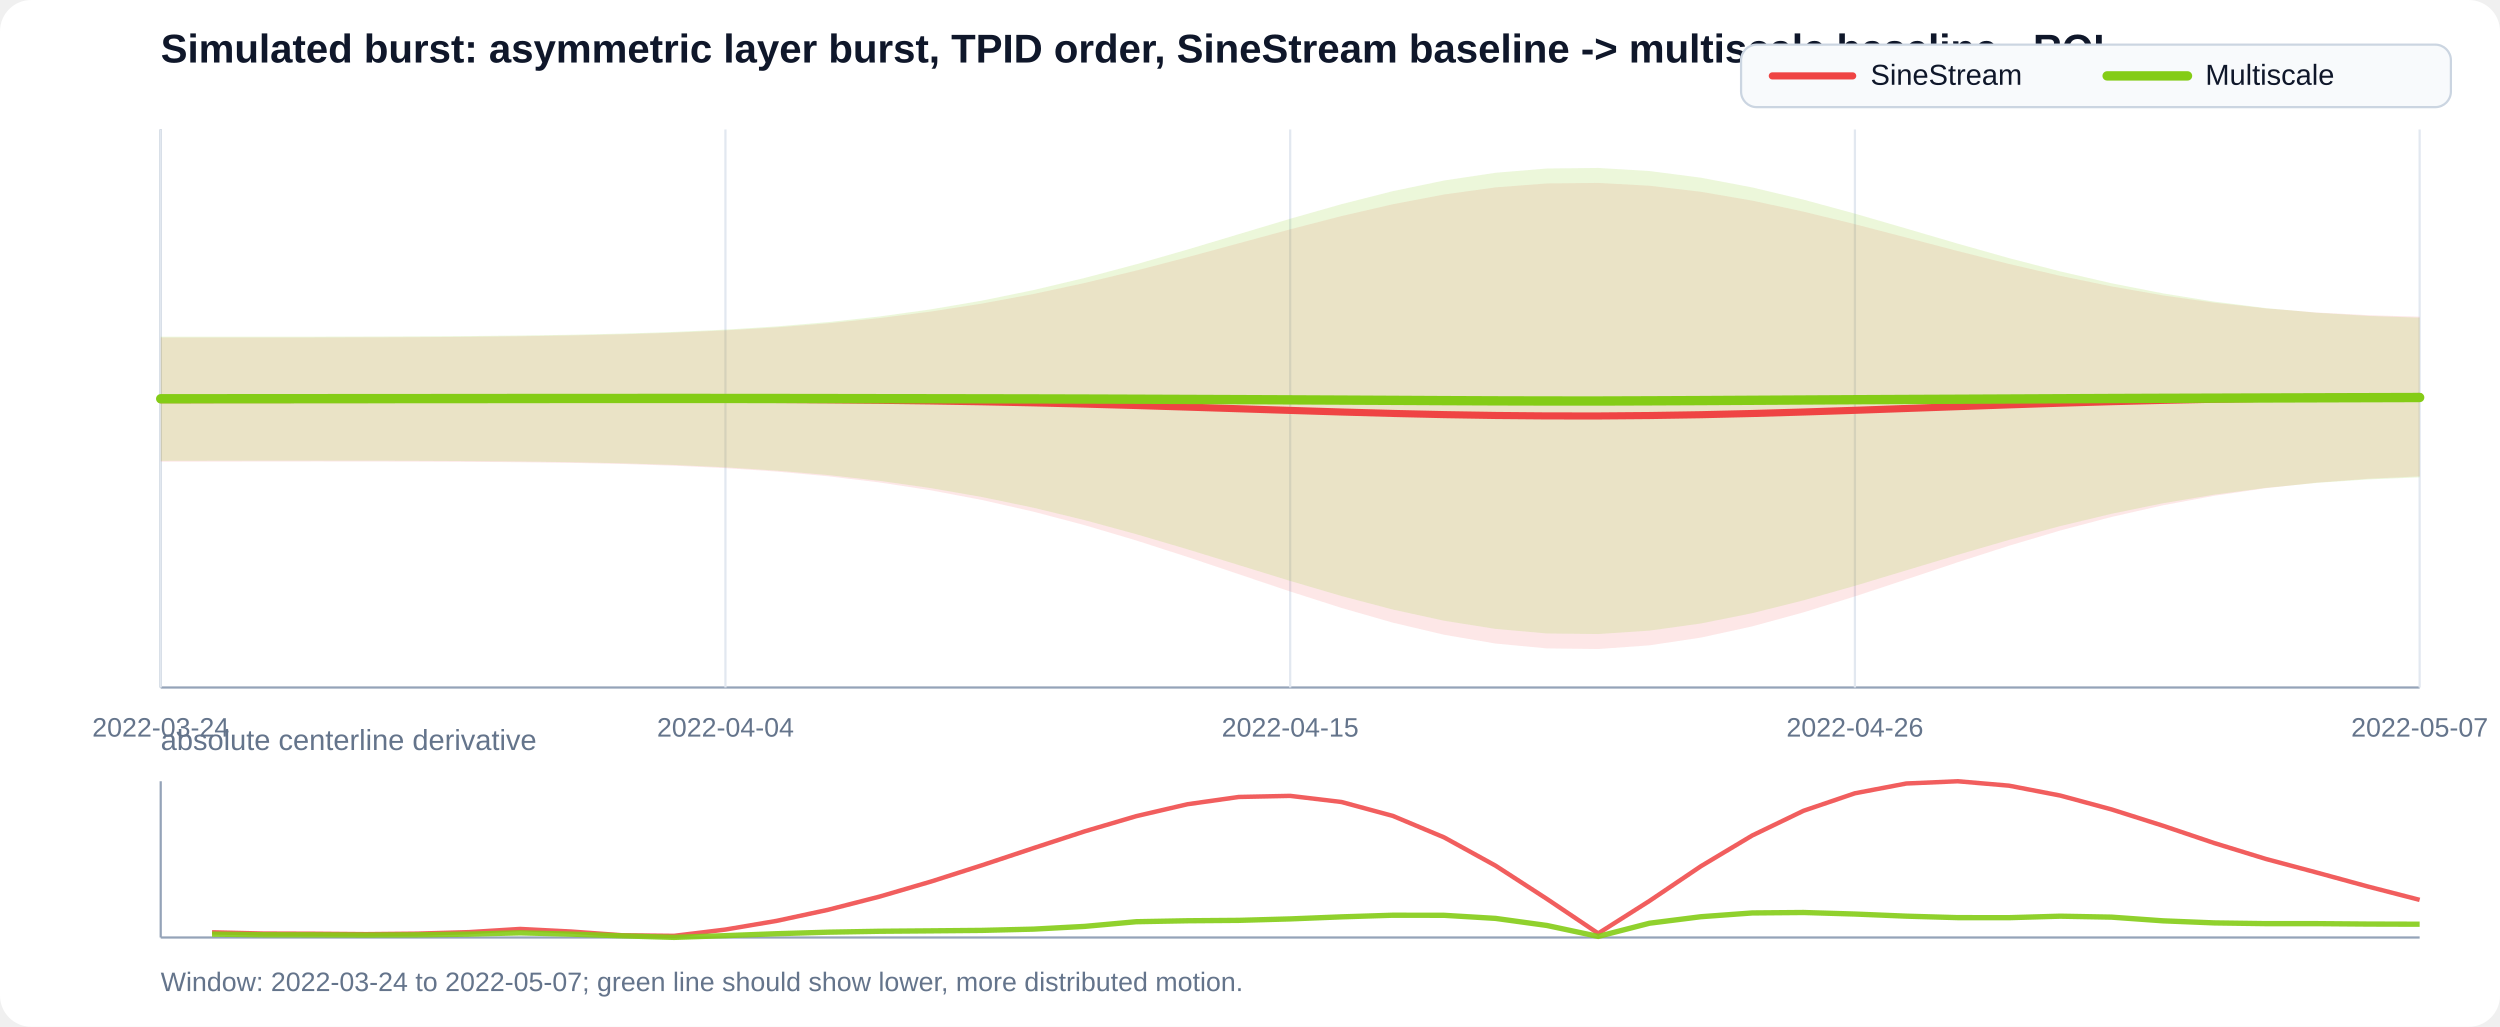
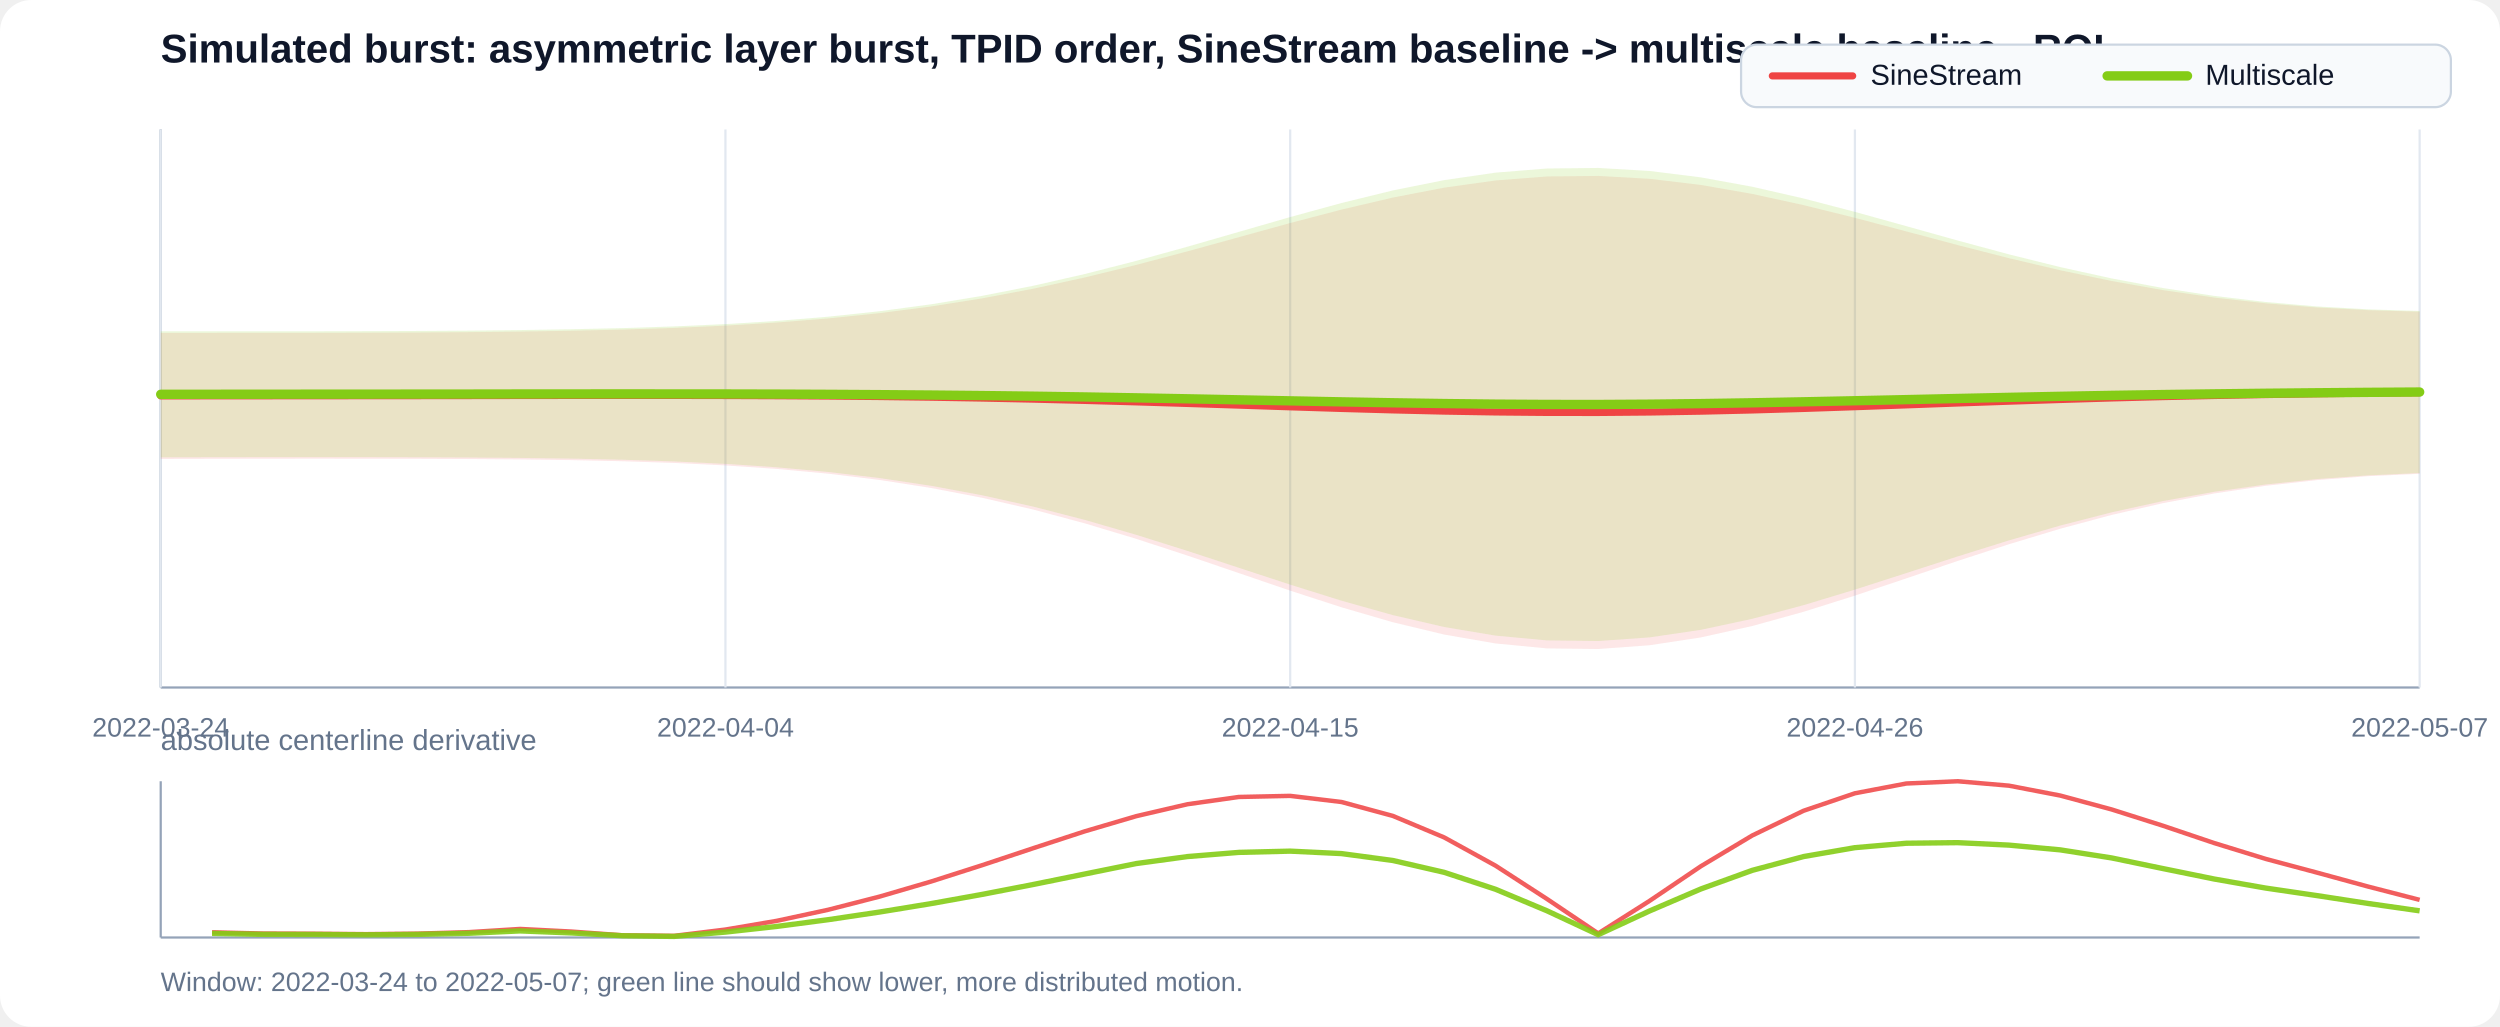
<svg xmlns="http://www.w3.org/2000/svg" width="1120" height="460" viewBox="0 0 1120 460" role="img" aria-label="Simulated burst: asymmetric layer burst, TPID order, SineStream baseline -&gt; multiscale baseline - ROI">
  <style>text{font-family:Arial, Helvetica, sans-serif;fill:#0f172a} .muted{fill:#64748b} .axis{stroke:#94a3b8;stroke-width:1} .grid{stroke:#e2e8f0;stroke-width:1} .before{stroke:#ef4444} .after{stroke:#84cc16}</style>
  <rect x="0" y="0" width="1120" height="460" rx="14" fill="#ffffff" />
  <text x="72" y="28" font-size="18" font-weight="700">Simulated burst: asymmetric layer burst, TPID order, SineStream baseline -&gt; multiscale baseline - ROI</text>
  <g transform="translate(780,20)">
    <rect x="0" y="0" width="318" height="28" rx="7" fill="#f8fafc" stroke="#cbd5e1" />
    <line x1="14" x2="50" y1="14" y2="14" stroke="#ef4444" stroke-width="3.2" stroke-linecap="round" />
    <text x="58" y="18" font-size="13">SineStream</text>
    <line x1="164" x2="200" y1="14" y2="14" stroke="#84cc16" stroke-width="4.2" stroke-linecap="round" />
    <text x="208" y="18" font-size="13">Multiscale</text>
  </g>
  <line class="axis" x1="72" x2="1084" y1="308" y2="308" />
  <line class="axis" x1="72" x2="72" y1="58" y2="308" />
  <g>
    <line class="grid" x1="72.00" x2="72.00" y1="58" y2="308" />
    <text class="muted" x="72.00" y="330" font-size="12" text-anchor="middle">2022-03-24</text>
  </g>
  <g>
    <line class="grid" x1="325.00" x2="325.00" y1="58" y2="308" />
    <text class="muted" x="325.00" y="330" font-size="12" text-anchor="middle">2022-04-04</text>
  </g>
  <g>
    <line class="grid" x1="578.00" x2="578.00" y1="58" y2="308" />
    <text class="muted" x="578.00" y="330" font-size="12" text-anchor="middle">2022-04-15</text>
  </g>
  <g>
    <line class="grid" x1="831.00" x2="831.00" y1="58" y2="308" />
    <text class="muted" x="831.00" y="330" font-size="12" text-anchor="middle">2022-04-26</text>
  </g>
  <g>
    <line class="grid" x1="1084.00" x2="1084.00" y1="58" y2="308" />
    <text class="muted" x="1084.00" y="330" font-size="12" text-anchor="middle">2022-05-07</text>
  </g>
-   <path d="M72.00,151.23 L95.00,151.23 L118.00,151.22 L141.00,151.20 L164.00,151.15 L187.00,151.06 L210.00,150.91 L233.00,150.65 L256.00,150.29 L279.00,149.77 L302.00,149.03 L325.00,148.02 L348.00,146.65 L371.00,144.84 L394.00,142.51 L417.00,139.58 L440.00,135.99 L463.00,131.71 L486.00,126.76 L509.00,121.22 L532.00,115.23 L555.00,108.98 L578.00,102.74 L601.00,96.80 L624.00,91.50 L647.00,87.12 L670.00,83.95 L693.00,82.19 L716.00,81.95 L739.00,83.22 L762.00,85.93 L785.00,89.89 L808.00,94.83 L831.00,100.45 L854.00,106.43 L877.00,112.46 L900.00,118.25 L923.00,123.59 L946.00,128.33 L969.00,132.35 L992.00,135.63 L1015.00,138.17 L1038.00,140.01 L1061.00,141.21 L1084.00,141.87 L1084.00,213.40 L1061.00,214.46 L1038.00,216.20 L1015.00,218.72 L992.00,222.09 L969.00,226.37 L946.00,231.58 L923.00,237.66 L900.00,244.50 L877.00,251.90 L854.00,259.57 L831.00,267.18 L808.00,274.32 L785.00,280.60 L762.00,285.64 L739.00,289.10 L716.00,290.76 L693.00,290.48 L670.00,288.31 L647.00,284.38 L624.00,278.95 L601.00,272.36 L578.00,264.99 L555.00,257.26 L532.00,249.53 L509.00,242.12 L486.00,235.30 L463.00,229.23 L440.00,224.01 L417.00,219.65 L394.00,216.13 L371.00,213.37 L348.00,211.27 L325.00,209.73 L302.00,208.63 L279.00,207.88 L256.00,207.38 L233.00,207.08 L210.00,206.91 L187.00,206.81 L164.00,206.76 L141.00,206.75 L118.00,206.77 L95.00,206.80 L72.00,206.85 Z" fill="#ef4444" opacity="0.13" />
-   <path d="M72.00,150.84 L95.00,150.84 L118.00,150.84 L141.00,150.82 L164.00,150.78 L187.00,150.70 L210.00,150.56 L233.00,150.32 L256.00,149.97 L279.00,149.45 L302.00,148.70 L325.00,147.66 L348.00,146.22 L371.00,144.30 L394.00,141.79 L417.00,138.59 L440.00,134.66 L463.00,129.95 L486.00,124.50 L509.00,118.40 L532.00,111.79 L555.00,104.89 L578.00,98.00 L601.00,91.46 L624.00,85.63 L647.00,80.85 L670.00,77.40 L693.00,75.49 L716.00,75.24 L739.00,76.63 L762.00,79.61 L785.00,83.97 L808.00,89.45 L831.00,95.71 L854.00,102.39 L877.00,109.13 L900.00,115.63 L923.00,121.60 L946.00,126.91 L969.00,131.43 L992.00,135.14 L1015.00,138.02 L1038.00,140.12 L1061.00,141.53 L1084.00,142.32 L1084.00,213.85 L1061.00,214.77 L1038.00,216.32 L1015.00,218.57 L992.00,221.60 L969.00,225.46 L946.00,230.16 L923.00,235.68 L900.00,241.88 L877.00,248.58 L854.00,255.53 L831.00,262.44 L808.00,268.94 L785.00,274.69 L762.00,279.31 L739.00,282.51 L716.00,284.05 L693.00,283.79 L670.00,281.75 L647.00,278.10 L624.00,273.08 L601.00,267.02 L578.00,260.26 L555.00,253.17 L532.00,246.09 L509.00,239.31 L486.00,233.04 L463.00,227.47 L440.00,222.68 L417.00,218.67 L394.00,215.41 L371.00,212.83 L348.00,210.85 L325.00,209.37 L302.00,208.31 L279.00,207.56 L256.00,207.06 L233.00,206.74 L210.00,206.56 L187.00,206.45 L164.00,206.39 L141.00,206.38 L118.00,206.39 L95.00,206.42 L72.00,206.46 Z" fill="#84cc16" opacity="0.16" />
-   <path d="M72.00,179.04 L95.00,179.02 L118.00,179.00 L141.00,178.98 L164.00,178.96 L187.00,178.94 L210.00,178.91 L233.00,178.86 L256.00,178.83 L279.00,178.82 L302.00,178.83 L325.00,178.87 L348.00,178.96 L371.00,179.11 L394.00,179.32 L417.00,179.62 L440.00,180.00 L463.00,180.47 L486.00,181.03 L509.00,181.67 L532.00,182.38 L555.00,183.12 L578.00,183.86 L601.00,184.58 L624.00,185.22 L647.00,185.75 L670.00,186.13 L693.00,186.33 L716.00,186.35 L739.00,186.16 L762.00,185.79 L785.00,185.25 L808.00,184.58 L831.00,183.82 L854.00,183.00 L877.00,182.18 L900.00,181.38 L923.00,180.63 L946.00,179.95 L969.00,179.36 L992.00,178.86 L1015.00,178.45 L1038.00,178.11 L1061.00,177.84 L1084.00,177.64" fill="none" class="before" stroke-width="3.2" stroke-linejoin="round" stroke-linecap="round" />
-   <path d="M72.00,178.65 L95.00,178.63 L118.00,178.62 L141.00,178.60 L164.00,178.59 L187.00,178.57 L210.00,178.56 L233.00,178.53 L256.00,178.51 L279.00,178.51 L302.00,178.50 L325.00,178.51 L348.00,178.53 L371.00,178.56 L394.00,178.60 L417.00,178.63 L440.00,178.67 L463.00,178.71 L486.00,178.77 L509.00,178.85 L532.00,178.94 L555.00,179.03 L578.00,179.13 L601.00,179.24 L624.00,179.36 L647.00,179.48 L670.00,179.58 L693.00,179.64 L716.00,179.65 L739.00,179.57 L762.00,179.46 L785.00,179.33 L808.00,179.20 L831.00,179.07 L854.00,178.96 L877.00,178.86 L900.00,178.75 L923.00,178.64 L946.00,178.53 L969.00,178.44 L992.00,178.37 L1015.00,178.29 L1038.00,178.22 L1061.00,178.15 L1084.00,178.08" fill="none" class="after" stroke-width="4.2" stroke-linejoin="round" stroke-linecap="round" />
+   <path d="M72.00,149.14 L95.00,149.14 L118.00,149.13 L141.00,149.11 L164.00,149.06 L187.00,148.97 L210.00,148.81 L233.00,148.55 L256.00,148.18 L279.00,147.65 L302.00,146.91 L325.00,145.88 L348.00,144.49 L371.00,142.66 L394.00,140.29 L417.00,137.32 L440.00,133.67 L463.00,129.33 L486.00,124.30 L509.00,118.68 L532.00,112.60 L555.00,106.26 L578.00,99.92 L601.00,93.90 L624.00,88.51 L647.00,84.07 L670.00,80.85 L693.00,79.06 L716.00,78.82 L739.00,80.11 L762.00,82.86 L785.00,86.88 L808.00,91.90 L831.00,97.60 L854.00,103.67 L877.00,109.79 L900.00,115.67 L923.00,121.09 L946.00,125.89 L969.00,129.98 L992.00,133.31 L1015.00,135.89 L1038.00,137.75 L1061.00,138.97 L1084.00,139.64 L1084.00,212.25 L1061.00,213.32 L1038.00,215.09 L1015.00,217.64 L992.00,221.06 L969.00,225.41 L946.00,230.69 L923.00,236.87 L900.00,243.81 L877.00,251.32 L854.00,259.11 L831.00,266.83 L808.00,274.08 L785.00,280.45 L762.00,285.56 L739.00,289.07 L716.00,290.76 L693.00,290.48 L670.00,288.27 L647.00,284.28 L624.00,278.77 L601.00,272.08 L578.00,264.61 L555.00,256.75 L532.00,248.91 L509.00,241.39 L486.00,234.47 L463.00,228.31 L440.00,223.01 L417.00,218.59 L394.00,215.01 L371.00,212.21 L348.00,210.08 L325.00,208.51 L302.00,207.40 L279.00,206.64 L256.00,206.13 L233.00,205.82 L210.00,205.65 L187.00,205.55 L164.00,205.51 L141.00,205.49 L118.00,205.51 L95.00,205.55 L72.00,205.60 Z" fill="#ef4444" opacity="0.13" />
+   <path d="M72.00,148.42 L95.00,148.42 L118.00,148.42 L141.00,148.40 L164.00,148.36 L187.00,148.27 L210.00,148.12 L233.00,147.87 L256.00,147.50 L279.00,146.98 L302.00,146.23 L325.00,145.19 L348.00,143.77 L371.00,141.88 L394.00,139.43 L417.00,136.34 L440.00,132.54 L463.00,128.00 L486.00,122.75 L509.00,116.87 L532.00,110.51 L555.00,103.87 L578.00,97.24 L601.00,90.94 L624.00,85.31 L647.00,80.69 L670.00,77.34 L693.00,75.49 L716.00,75.24 L739.00,76.59 L762.00,79.46 L785.00,83.66 L808.00,88.92 L831.00,94.92 L854.00,101.31 L877.00,107.75 L900.00,113.95 L923.00,119.66 L946.00,124.73 L969.00,129.04 L992.00,132.57 L1015.00,135.30 L1038.00,137.29 L1061.00,138.60 L1084.00,139.33 L1084.00,211.93 L1061.00,212.95 L1038.00,214.62 L1015.00,217.06 L992.00,220.32 L969.00,224.47 L946.00,229.53 L923.00,235.44 L900.00,242.10 L877.00,249.29 L854.00,256.74 L831.00,264.14 L808.00,271.10 L785.00,277.23 L762.00,282.16 L739.00,285.55 L716.00,287.18 L693.00,286.90 L670.00,284.76 L647.00,280.90 L624.00,275.57 L601.00,269.12 L578.00,261.92 L555.00,254.37 L532.00,246.82 L509.00,239.59 L486.00,232.92 L463.00,226.99 L440.00,221.88 L417.00,217.61 L394.00,214.16 L371.00,211.44 L348.00,209.36 L325.00,207.82 L302.00,206.72 L279.00,205.96 L256.00,205.45 L233.00,205.14 L210.00,204.96 L187.00,204.85 L164.00,204.80 L141.00,204.79 L118.00,204.80 L95.00,204.83 L72.00,204.88 Z" fill="#84cc16" opacity="0.16" />
+   <path d="M72.00,177.37 L95.00,177.34 L118.00,177.32 L141.00,177.30 L164.00,177.28 L187.00,177.26 L210.00,177.23 L233.00,177.19 L256.00,177.16 L279.00,177.14 L302.00,177.15 L325.00,177.20 L348.00,177.29 L371.00,177.43 L394.00,177.65 L417.00,177.95 L440.00,178.34 L463.00,178.82 L486.00,179.39 L509.00,180.04 L532.00,180.75 L555.00,181.50 L578.00,182.26 L601.00,182.99 L624.00,183.64 L647.00,184.18 L670.00,184.56 L693.00,184.77 L716.00,184.79 L739.00,184.59 L762.00,184.21 L785.00,183.67 L808.00,182.99 L831.00,182.21 L854.00,181.39 L877.00,180.55 L900.00,179.74 L923.00,178.98 L946.00,178.29 L969.00,177.69 L992.00,177.19 L1015.00,176.77 L1038.00,176.42 L1061.00,176.15 L1084.00,175.94" fill="none" class="before" stroke-width="3.2" stroke-linejoin="round" stroke-linecap="round" />
+   <path d="M72.00,176.65 L95.00,176.63 L118.00,176.61 L141.00,176.59 L164.00,176.58 L187.00,176.56 L210.00,176.54 L233.00,176.50 L256.00,176.48 L279.00,176.47 L302.00,176.48 L325.00,176.50 L348.00,176.56 L371.00,176.66 L394.00,176.80 L417.00,176.98 L440.00,177.21 L463.00,177.49 L486.00,177.83 L509.00,178.23 L532.00,178.66 L555.00,179.12 L578.00,179.58 L601.00,180.03 L624.00,180.44 L647.00,180.79 L670.00,181.05 L693.00,181.19 L716.00,181.21 L739.00,181.07 L762.00,180.81 L785.00,180.45 L808.00,180.01 L831.00,179.53 L854.00,179.03 L877.00,178.52 L900.00,178.02 L923.00,177.55 L946.00,177.13 L969.00,176.76 L992.00,176.45 L1015.00,176.18 L1038.00,175.96 L1061.00,175.77 L1084.00,175.63" fill="none" class="after" stroke-width="4.2" stroke-linejoin="round" stroke-linecap="round" />
  <text class="muted" x="72" y="336" font-size="13">absolute centerline derivative</text>
  <line class="axis" x1="72" x2="1084" y1="420" y2="420" />
  <line class="axis" x1="72" x2="72" y1="350" y2="420" />
  <path d="M95.00,417.67 L118.00,418.23 L141.00,418.31 L164.00,418.50 L187.00,418.27 L210.00,417.60 L233.00,416.17 L256.00,417.34 L279.00,419.02 L302.00,419.26 L325.00,416.44 L348.00,412.53 L371.00,407.58 L394.00,401.69 L417.00,394.96 L440.00,387.61 L463.00,379.95 L486.00,372.43 L509.00,365.65 L532.00,360.29 L555.00,357.04 L578.00,356.55 L601.00,359.30 L624.00,365.53 L647.00,375.17 L670.00,387.82 L693.00,402.71 L716.00,418.17 L739.00,403.59 L762.00,388.07 L785.00,374.30 L808.00,363.22 L831.00,355.39 L854.00,351.01 L877.00,350.00 L900.00,351.98 L923.00,356.41 L946.00,362.63 L969.00,369.93 L992.00,377.70 L1015.00,384.78 L1038.00,390.93 L1061.00,397.21 L1084.00,403.14" fill="none" class="before" stroke-width="2" opacity="0.86" />
-   <path d="M95.00,418.49 L118.00,418.77 L141.00,418.81 L164.00,418.91 L187.00,418.80 L210.00,418.50 L233.00,417.91 L256.00,418.50 L279.00,419.26 L302.00,419.95 L325.00,419.17 L348.00,418.30 L371.00,417.62 L394.00,417.21 L417.00,417.02 L440.00,416.81 L463.00,416.25 L486.00,415.02 L509.00,412.93 L532.00,412.50 L555.00,412.32 L578.00,411.67 L601.00,410.75 L624.00,410.02 L647.00,410.06 L670.00,411.44 L693.00,414.61 L716.00,419.52 L739.00,413.60 L762.00,410.69 L785.00,409.00 L808.00,408.80 L831.00,409.49 L854.00,410.44 L877.00,411.10 L900.00,411.12 L923.00,410.45 L946.00,410.88 L969.00,412.53 L992.00,413.46 L1015.00,413.79 L1038.00,413.79 L1061.00,413.98 L1084.00,414.05" fill="none" class="after" stroke-width="2.4" opacity="0.9" />
+   <path d="M95.00,418.16 L118.00,418.59 L141.00,418.64 L164.00,418.79 L187.00,418.61 L210.00,418.11 L233.00,417.05 L256.00,417.96 L279.00,419.22 L302.00,419.52 L325.00,417.58 L348.00,415.04 L371.00,412.02 L394.00,408.60 L417.00,404.83 L440.00,400.69 L463.00,396.23 L486.00,391.55 L509.00,386.88 L532.00,383.74 L555.00,381.87 L578.00,381.31 L601.00,382.41 L624.00,385.50 L647.00,390.81 L670.00,398.39 L693.00,408.02 L716.00,418.75 L739.00,408.11 L762.00,398.25 L785.00,389.92 L808.00,383.74 L831.00,379.75 L854.00,377.77 L877.00,377.51 L900.00,378.61 L923.00,380.74 L946.00,384.35 L969.00,389.12 L992.00,393.81 L1015.00,397.85 L1038.00,401.23 L1061.00,404.77 L1084.00,408.06" fill="none" class="after" stroke-width="2.4" opacity="0.9" />
  <text class="muted" x="72" y="444" font-size="12">Window: 2022-03-24 to 2022-05-07; green line should show lower, more distributed motion.</text>
</svg>
